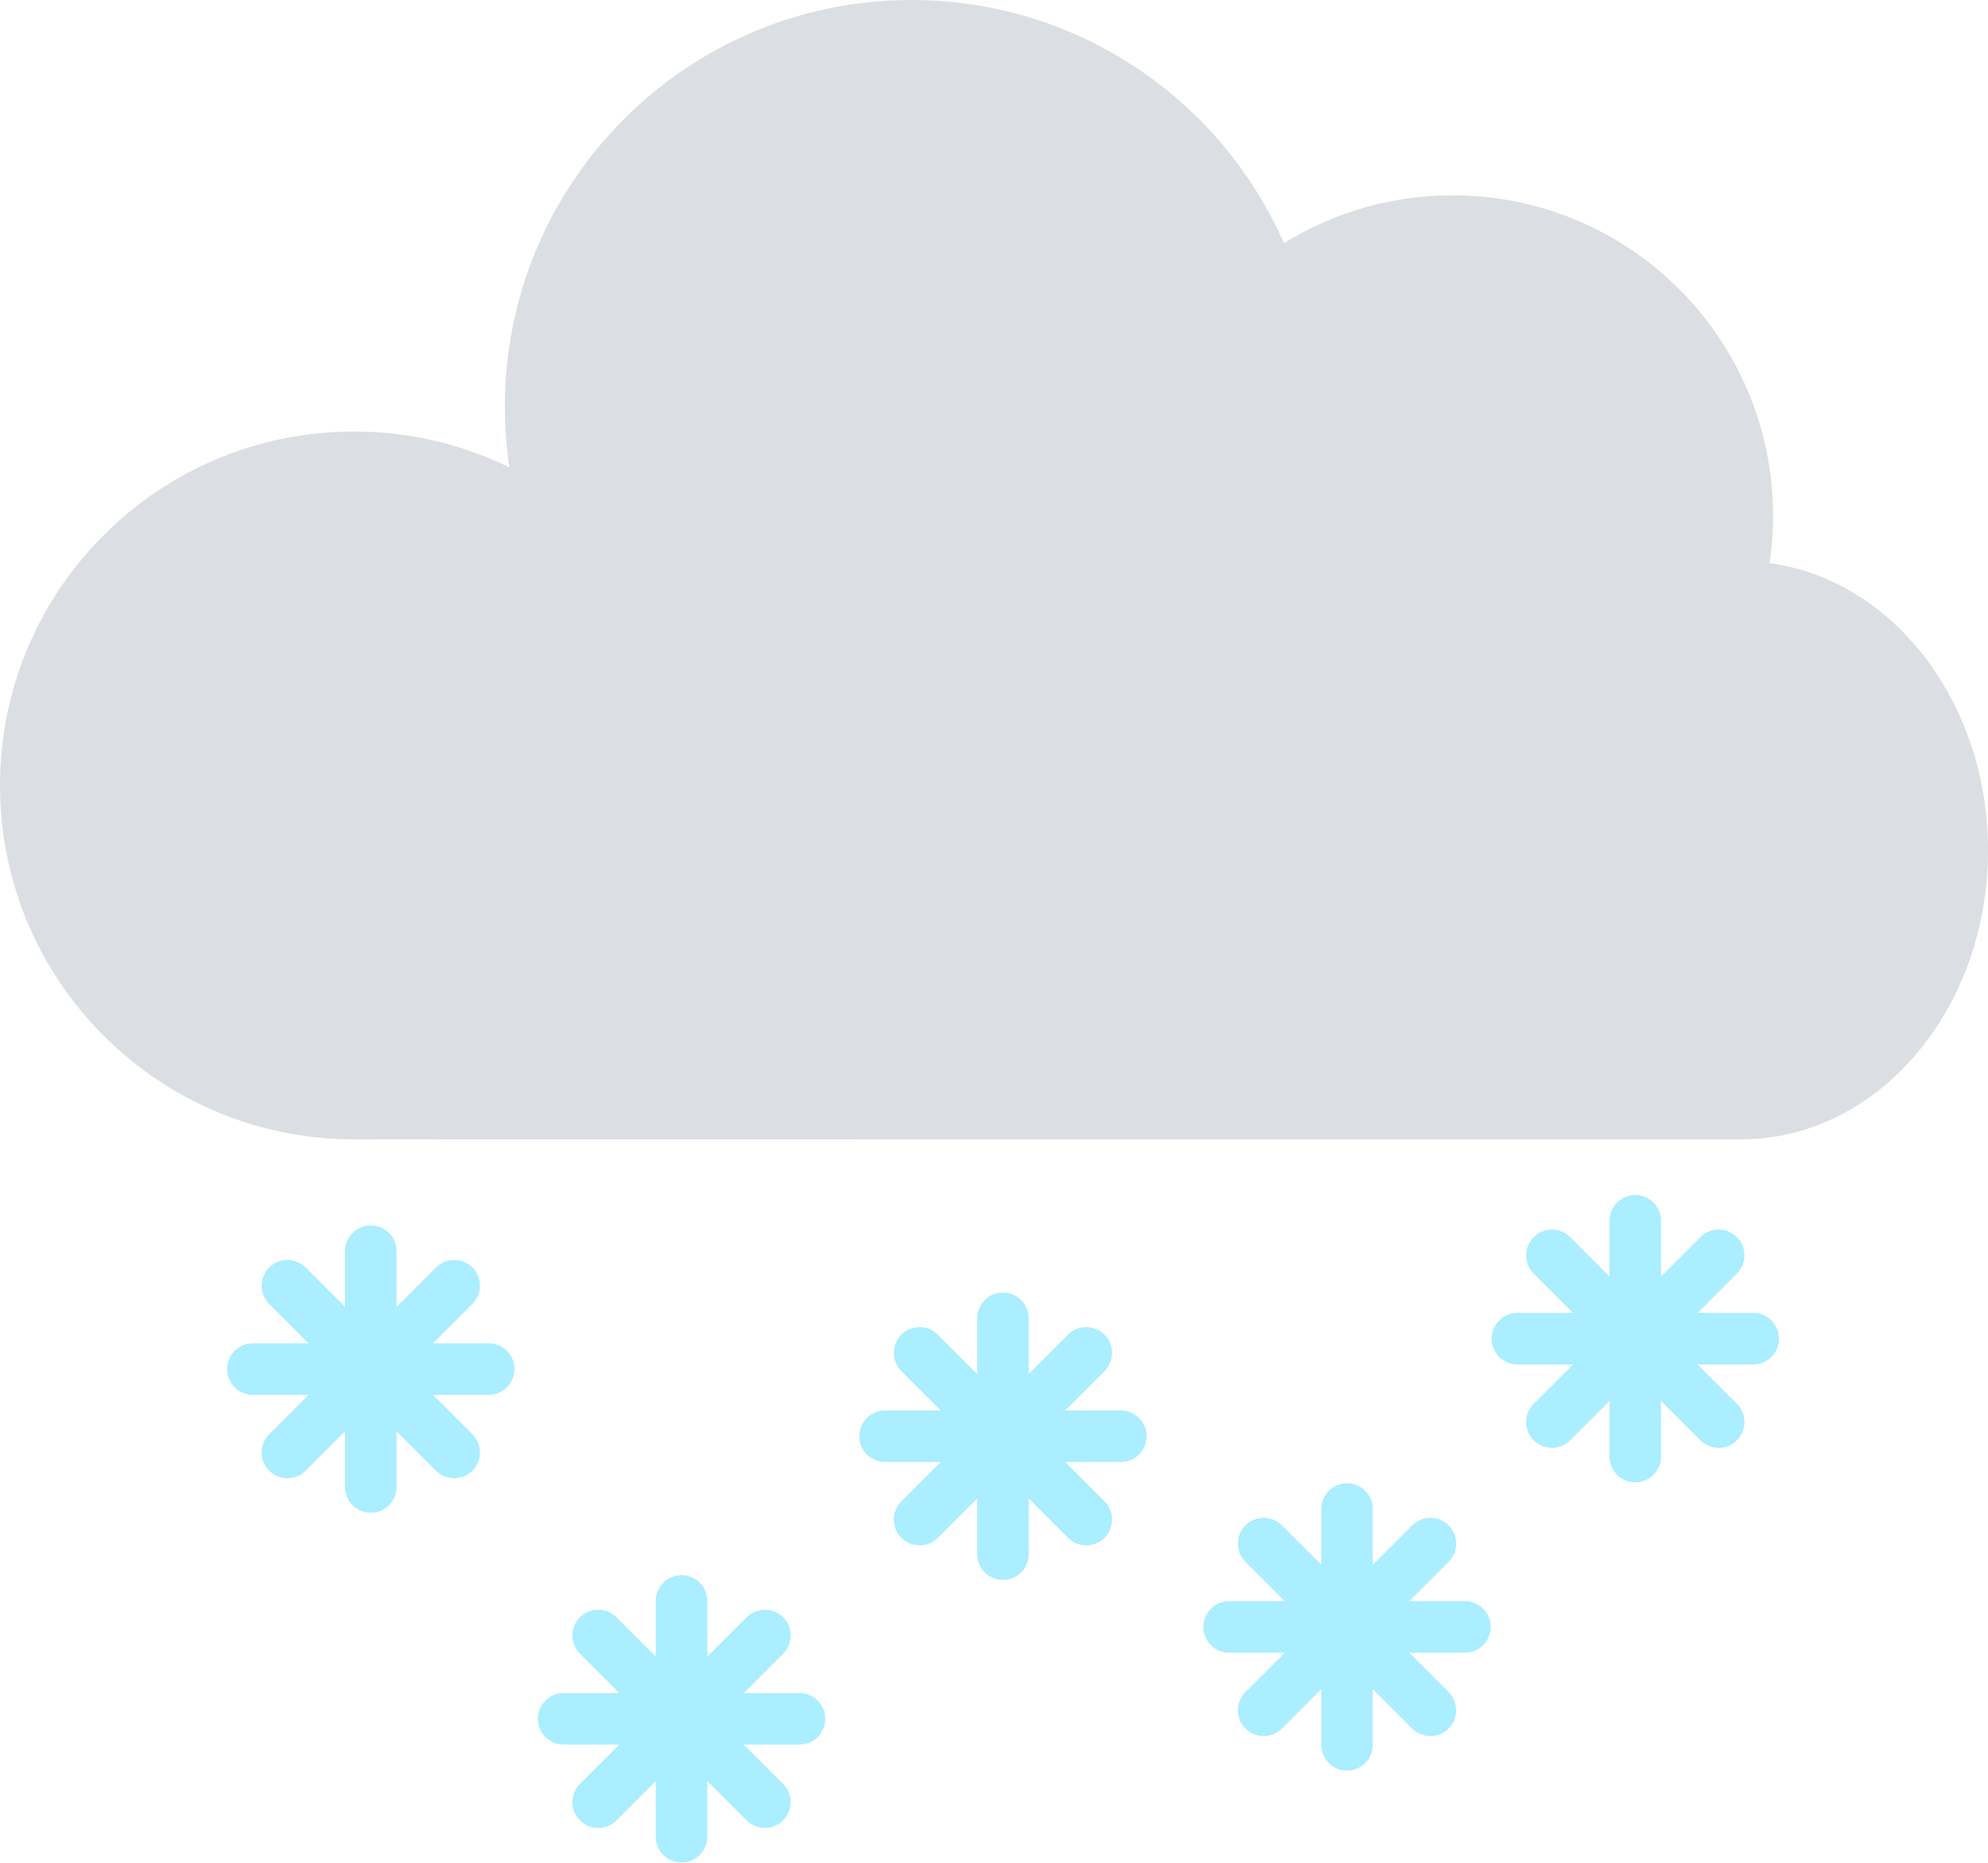
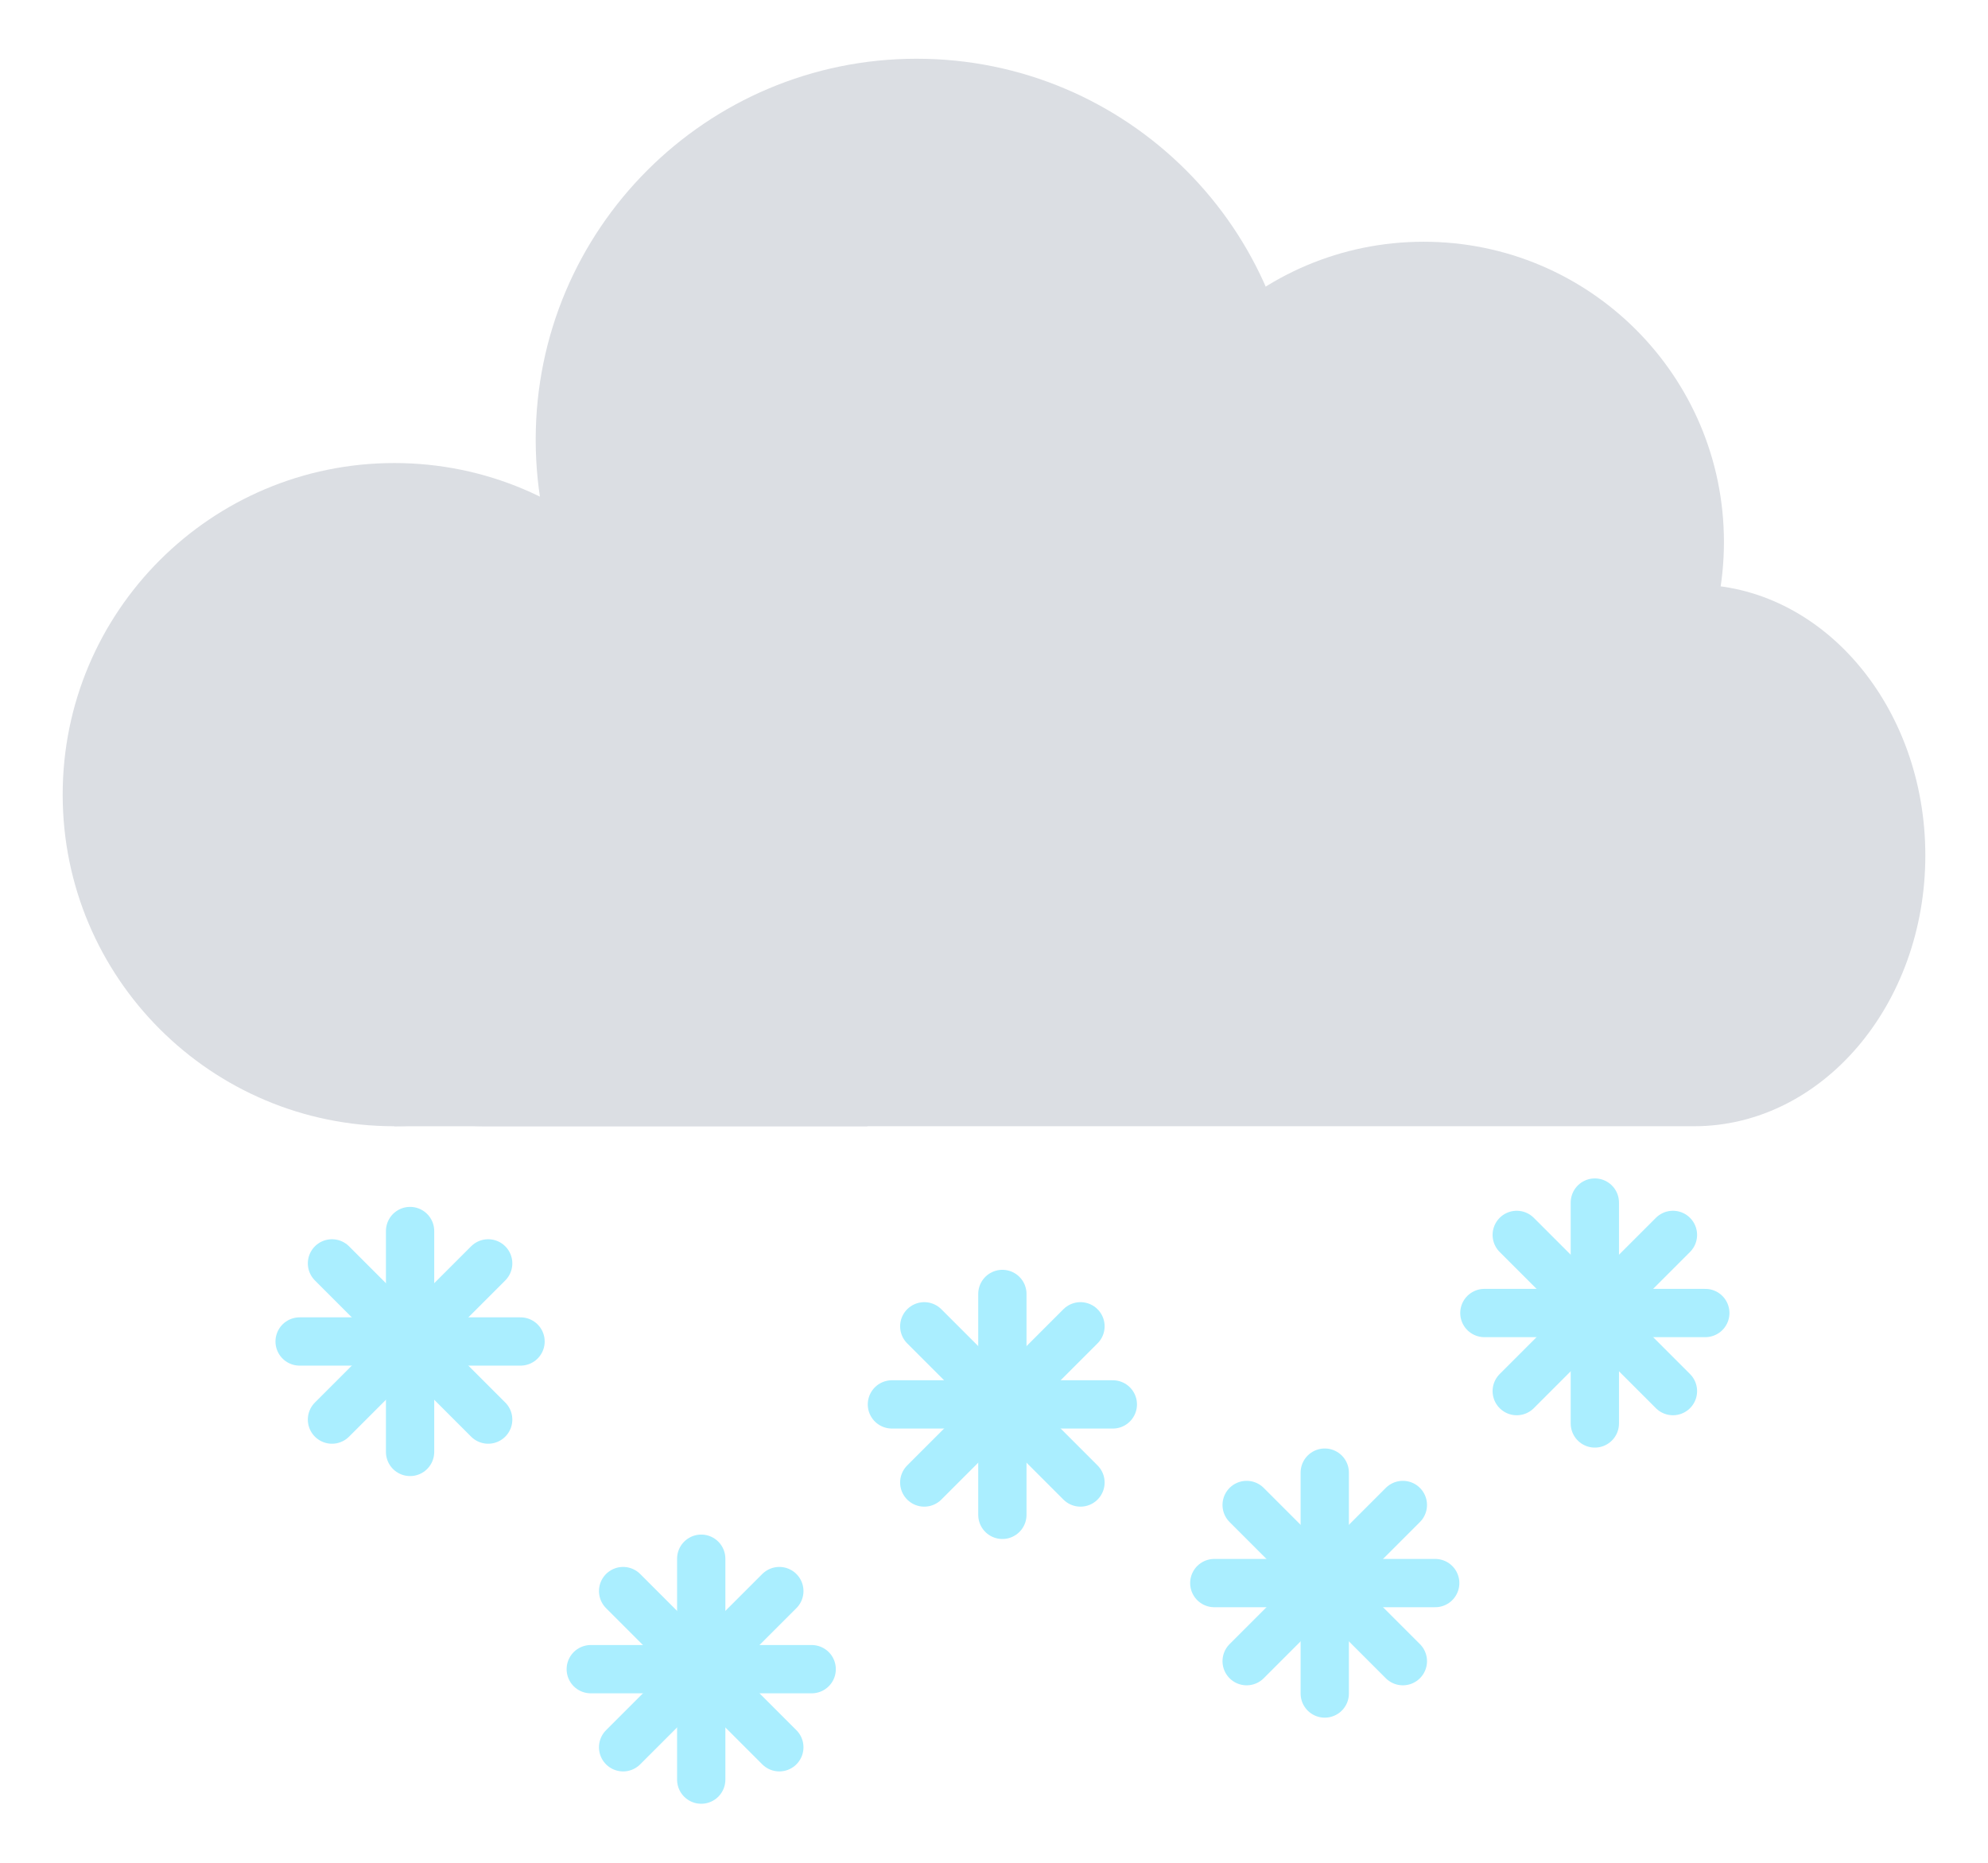
- <svg xmlns="http://www.w3.org/2000/svg" width="148.292mm" height="138.941mm" viewBox="0 0 148.292 138.941" version="1.1" id="svg1" xml:space="preserve">
+ <svg xmlns="http://www.w3.org/2000/svg" width="148.292mm" height="138.941mm" viewBox="0.0 -4.676 148.292 148.292" version="1.1" id="svg1" xml:space="preserve">
  <defs id="defs1" />
  <g id="layer1" transform="translate(-27.73066,-80.72561)">
    <g id="g3" style="fill:#dbdee3" transform="translate(4.443454,-12.15307)" mask="none">
      <circle style="fill:#dbdee3;stroke-width:8;stroke-linecap:round" id="path1-8" cx="49.689" cy="151.472" r="26.402" />
      <g id="g2-4" style="fill:#dbdee3">
        <rect style="fill:#dbdee3;stroke-width:8;stroke-linecap:round" id="rect1" width="133.159" height="43.128" x="38.421" y="134.746" ry="21.564" rx="18.417" />
        <circle style="fill:#dbdee3;stroke-width:8;stroke-linecap:round" id="path1-2" cx="91.28" cy="123.213" r="30.334" />
        <circle style="fill:#dbdee3;stroke-width:8;stroke-linecap:round" id="path1-2-4" cx="131.64" cy="131.356" r="23.906" />
        <rect style="fill:#dbdee3;stroke-width:8;stroke-linecap:round" id="rect2" width="37.67" height="26.402" x="49.689" y="151.472" rx="0" ry="0" />
      </g>
    </g>
    <g id="g1-2" transform="matrix(0.480548,0,0,0.480548,6.376404,114.6344)" style="fill:#d5f6ff;stroke:#aaeeff">
      <path style="fill:#d5f6ff;fill-opacity:1;stroke:#aaeeff;stroke-width:8;stroke-linecap:round;stroke-dasharray:none;stroke-opacity:1" d="M 83.692,141.973 H 120.292" id="path1-88" />
      <path style="fill:#d5f6ff;fill-opacity:1;stroke:#aaeeff;stroke-width:8;stroke-linecap:round;stroke-dasharray:none;stroke-opacity:1" d="m 101.992,123.672 v 36.6" id="path1-3" />
      <path style="fill:#d5f6ff;fill-opacity:1;stroke:#aaeeff;stroke-width:8;stroke-linecap:round;stroke-dasharray:none;stroke-opacity:1" d="m 89.052,129.032 25.88,25.88" id="path1-3-1" />
      <path style="fill:#d5f6ff;fill-opacity:1;stroke:#aaeeff;stroke-width:8;stroke-linecap:round;stroke-dasharray:none;stroke-opacity:1" d="M 89.052,154.913 114.932,129.032" id="path1-3-1-3" />
    </g>
    <g id="g1-2-9" transform="matrix(0.480548,0,0,0.480548,29.55553,140.7252)" style="fill:#d5f6ff;stroke:#aaeeff">
      <path style="fill:#d5f6ff;fill-opacity:1;stroke:#aaeeff;stroke-width:8;stroke-linecap:round;stroke-dasharray:none;stroke-opacity:1" d="M 83.692,141.973 H 120.292" id="path1-88-9" />
      <path style="fill:#d5f6ff;fill-opacity:1;stroke:#aaeeff;stroke-width:8;stroke-linecap:round;stroke-dasharray:none;stroke-opacity:1" d="m 101.992,123.672 v 36.6" id="path1-3-4" />
      <path style="fill:#d5f6ff;fill-opacity:1;stroke:#aaeeff;stroke-width:8;stroke-linecap:round;stroke-dasharray:none;stroke-opacity:1" d="m 89.052,129.032 25.88,25.88" id="path1-3-1-5" />
      <path style="fill:#d5f6ff;fill-opacity:1;stroke:#aaeeff;stroke-width:8;stroke-linecap:round;stroke-dasharray:none;stroke-opacity:1" d="M 89.052,154.913 114.932,129.032" id="path1-3-1-3-9" />
    </g>
    <g id="g1-2-9-8" transform="matrix(0.480548,0,0,0.480548,53.53117,119.6442)" style="fill:#d5f6ff;stroke:#aaeeff">
      <path style="fill:#d5f6ff;fill-opacity:1;stroke:#aaeeff;stroke-width:8;stroke-linecap:round;stroke-dasharray:none;stroke-opacity:1" d="M 83.692,141.973 H 120.292" id="path1-88-9-1" />
      <path style="fill:#d5f6ff;fill-opacity:1;stroke:#aaeeff;stroke-width:8;stroke-linecap:round;stroke-dasharray:none;stroke-opacity:1" d="m 101.992,123.672 v 36.6" id="path1-3-4-9" />
      <path style="fill:#d5f6ff;fill-opacity:1;stroke:#aaeeff;stroke-width:8;stroke-linecap:round;stroke-dasharray:none;stroke-opacity:1" d="m 89.052,129.032 25.88,25.88" id="path1-3-1-5-9" />
      <path style="fill:#d5f6ff;fill-opacity:1;stroke:#aaeeff;stroke-width:8;stroke-linecap:round;stroke-dasharray:none;stroke-opacity:1" d="M 89.052,154.913 114.932,129.032" id="path1-3-1-3-9-7" />
    </g>
    <g id="g1-2-9-8-4" transform="matrix(0.480548,0,0,0.480548,79.19718,133.8702)" style="fill:#d5f6ff;stroke:#aaeeff">
      <path style="fill:#d5f6ff;fill-opacity:1;stroke:#aaeeff;stroke-width:8;stroke-linecap:round;stroke-dasharray:none;stroke-opacity:1" d="M 83.692,141.973 H 120.292" id="path1-88-9-1-9" />
      <path style="fill:#d5f6ff;fill-opacity:1;stroke:#aaeeff;stroke-width:8;stroke-linecap:round;stroke-dasharray:none;stroke-opacity:1" d="m 101.992,123.672 v 36.6" id="path1-3-4-9-0" />
      <path style="fill:#d5f6ff;fill-opacity:1;stroke:#aaeeff;stroke-width:8;stroke-linecap:round;stroke-dasharray:none;stroke-opacity:1" d="m 89.052,129.032 25.88,25.88" id="path1-3-1-5-9-2" />
      <path style="fill:#d5f6ff;fill-opacity:1;stroke:#aaeeff;stroke-width:8;stroke-linecap:round;stroke-dasharray:none;stroke-opacity:1" d="M 89.052,154.913 114.932,129.032" id="path1-3-1-3-9-7-0" />
    </g>
    <g id="g1-2-9-8-4-1" transform="matrix(0.480548,0,0,0.480548,100.6999,112.3674)" style="fill:#d5f6ff;stroke:#aaeeff">
      <path style="fill:#d5f6ff;fill-opacity:1;stroke:#aaeeff;stroke-width:8;stroke-linecap:round;stroke-dasharray:none;stroke-opacity:1" d="M 83.692,141.973 H 120.292" id="path1-88-9-1-9-2" />
      <path style="fill:#d5f6ff;fill-opacity:1;stroke:#aaeeff;stroke-width:8;stroke-linecap:round;stroke-dasharray:none;stroke-opacity:1" d="m 101.992,123.672 v 36.6" id="path1-3-4-9-0-0" />
      <path style="fill:#d5f6ff;fill-opacity:1;stroke:#aaeeff;stroke-width:8;stroke-linecap:round;stroke-dasharray:none;stroke-opacity:1" d="m 89.052,129.032 25.88,25.88" id="path1-3-1-5-9-2-7" />
      <path style="fill:#d5f6ff;fill-opacity:1;stroke:#aaeeff;stroke-width:8;stroke-linecap:round;stroke-dasharray:none;stroke-opacity:1" d="M 89.052,154.913 114.932,129.032" id="path1-3-1-3-9-7-0-3" />
    </g>
  </g>
</svg>
